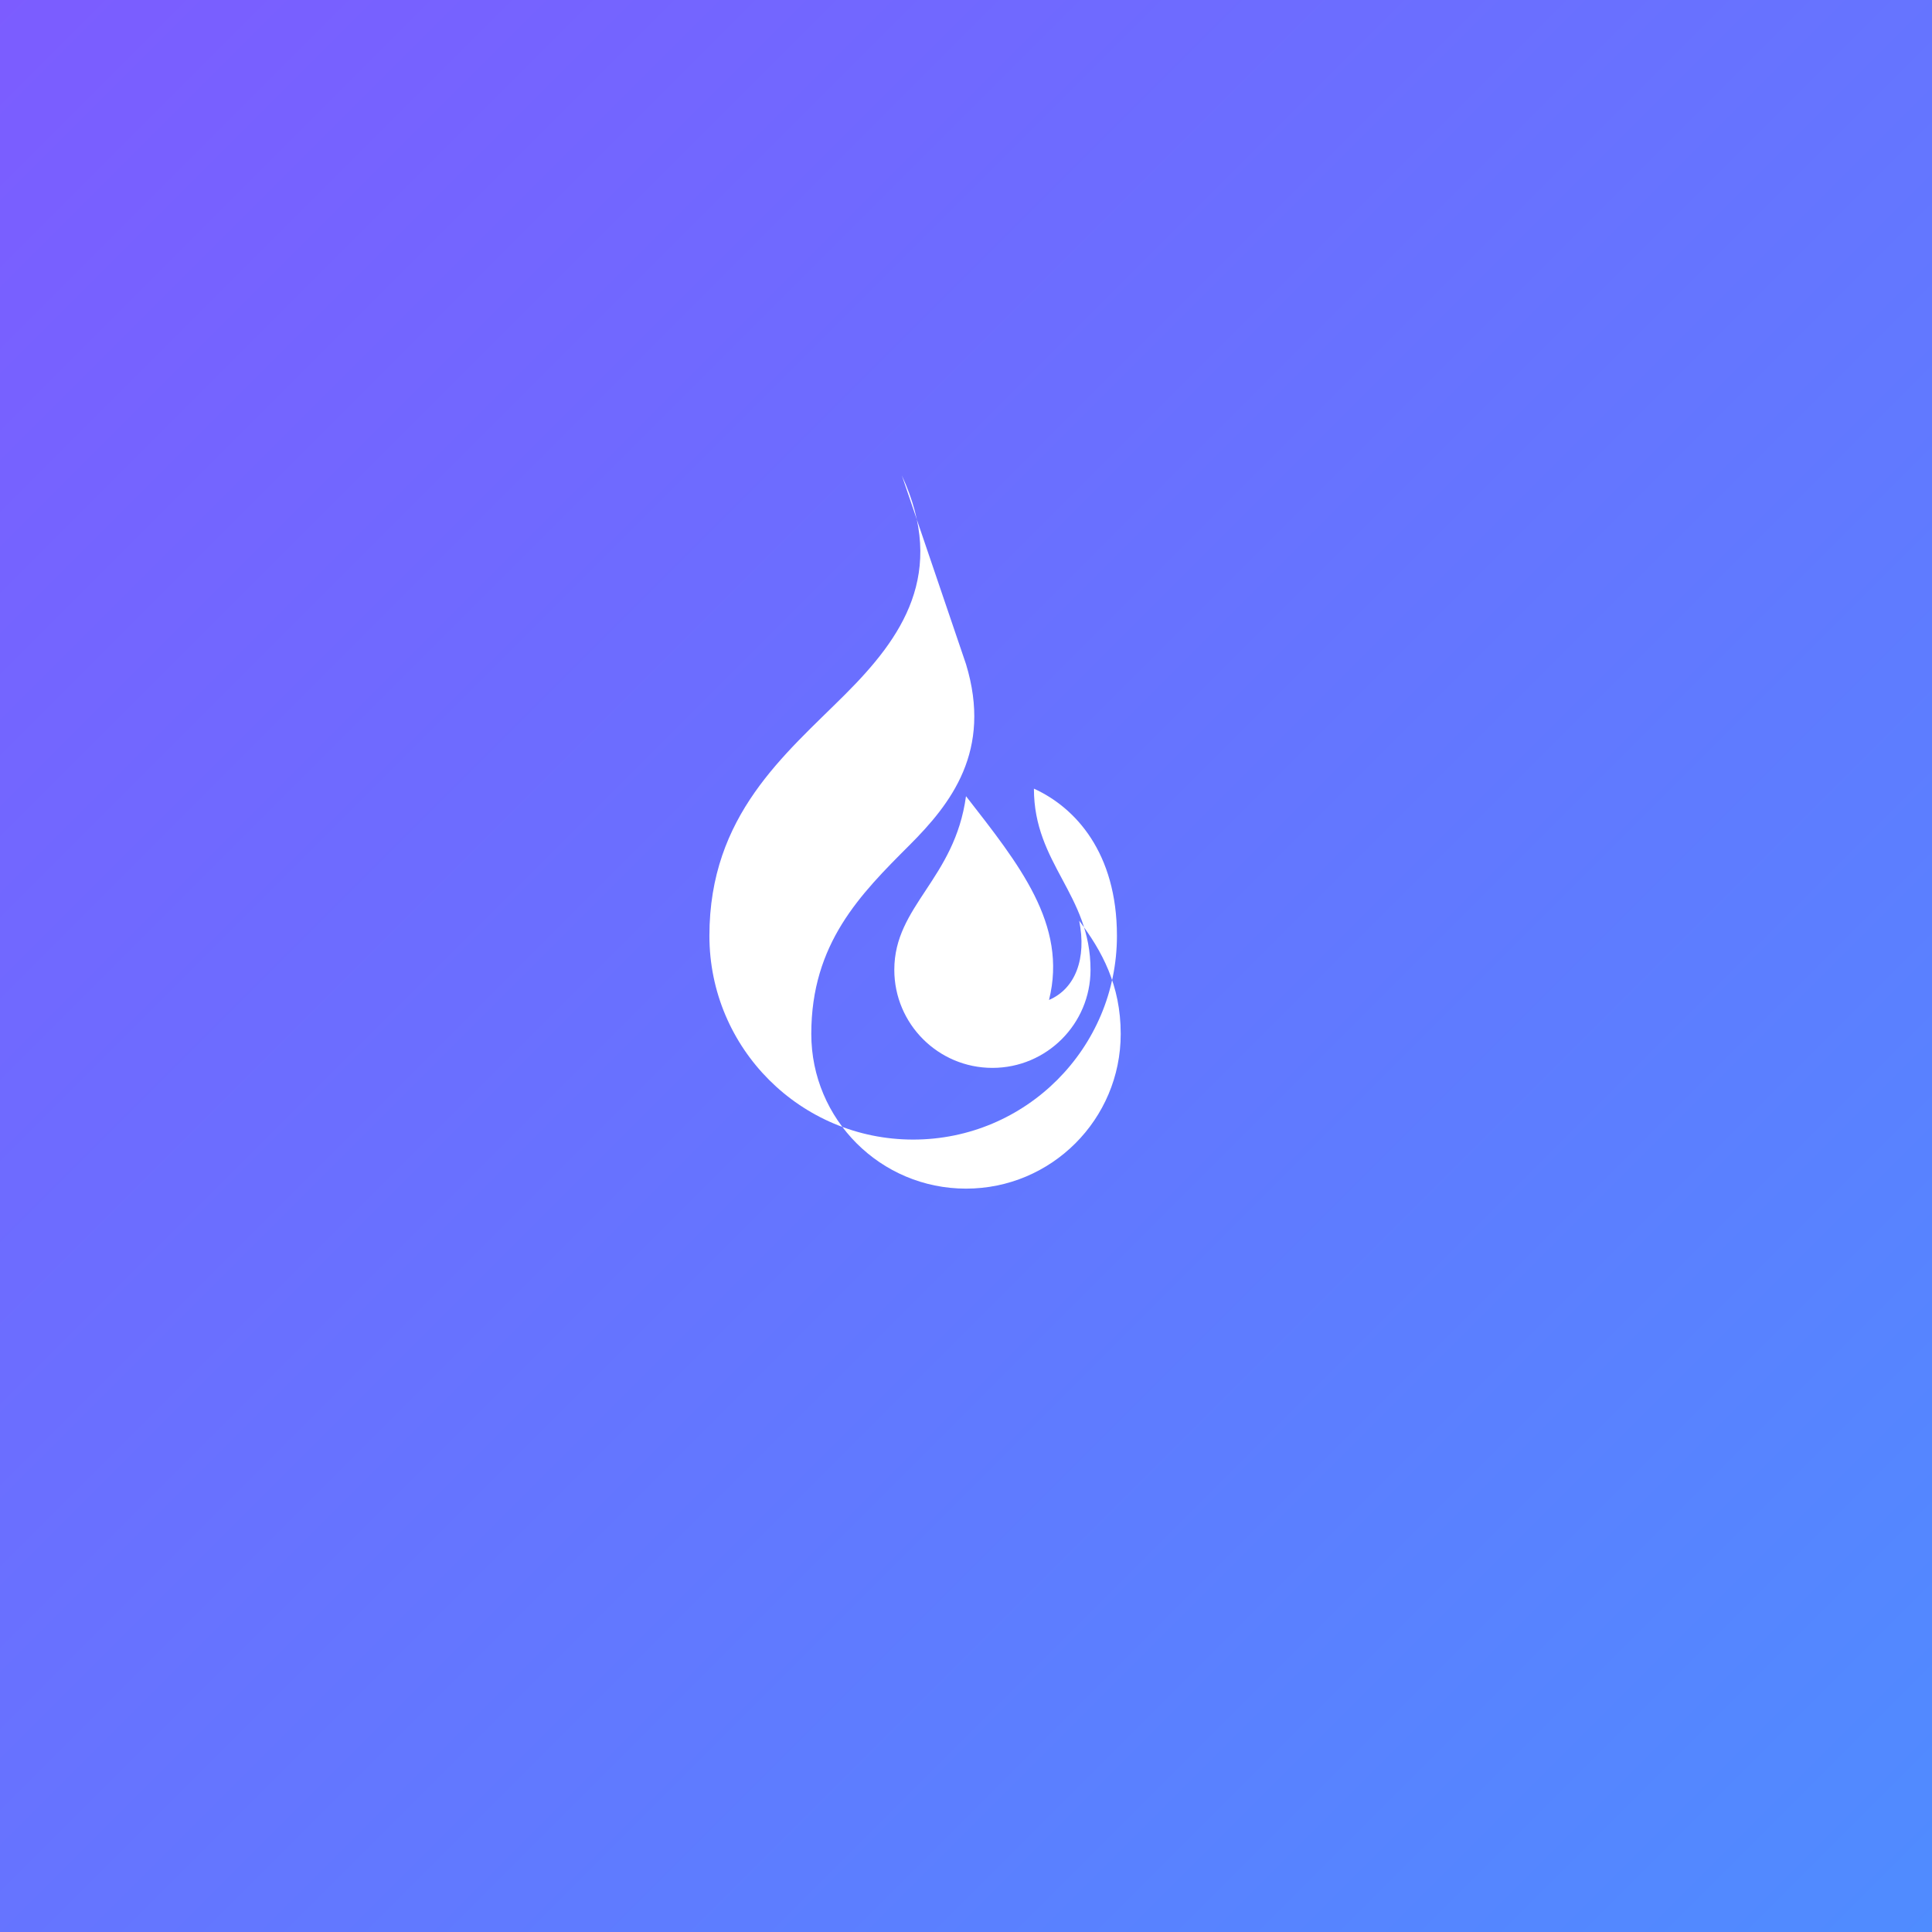
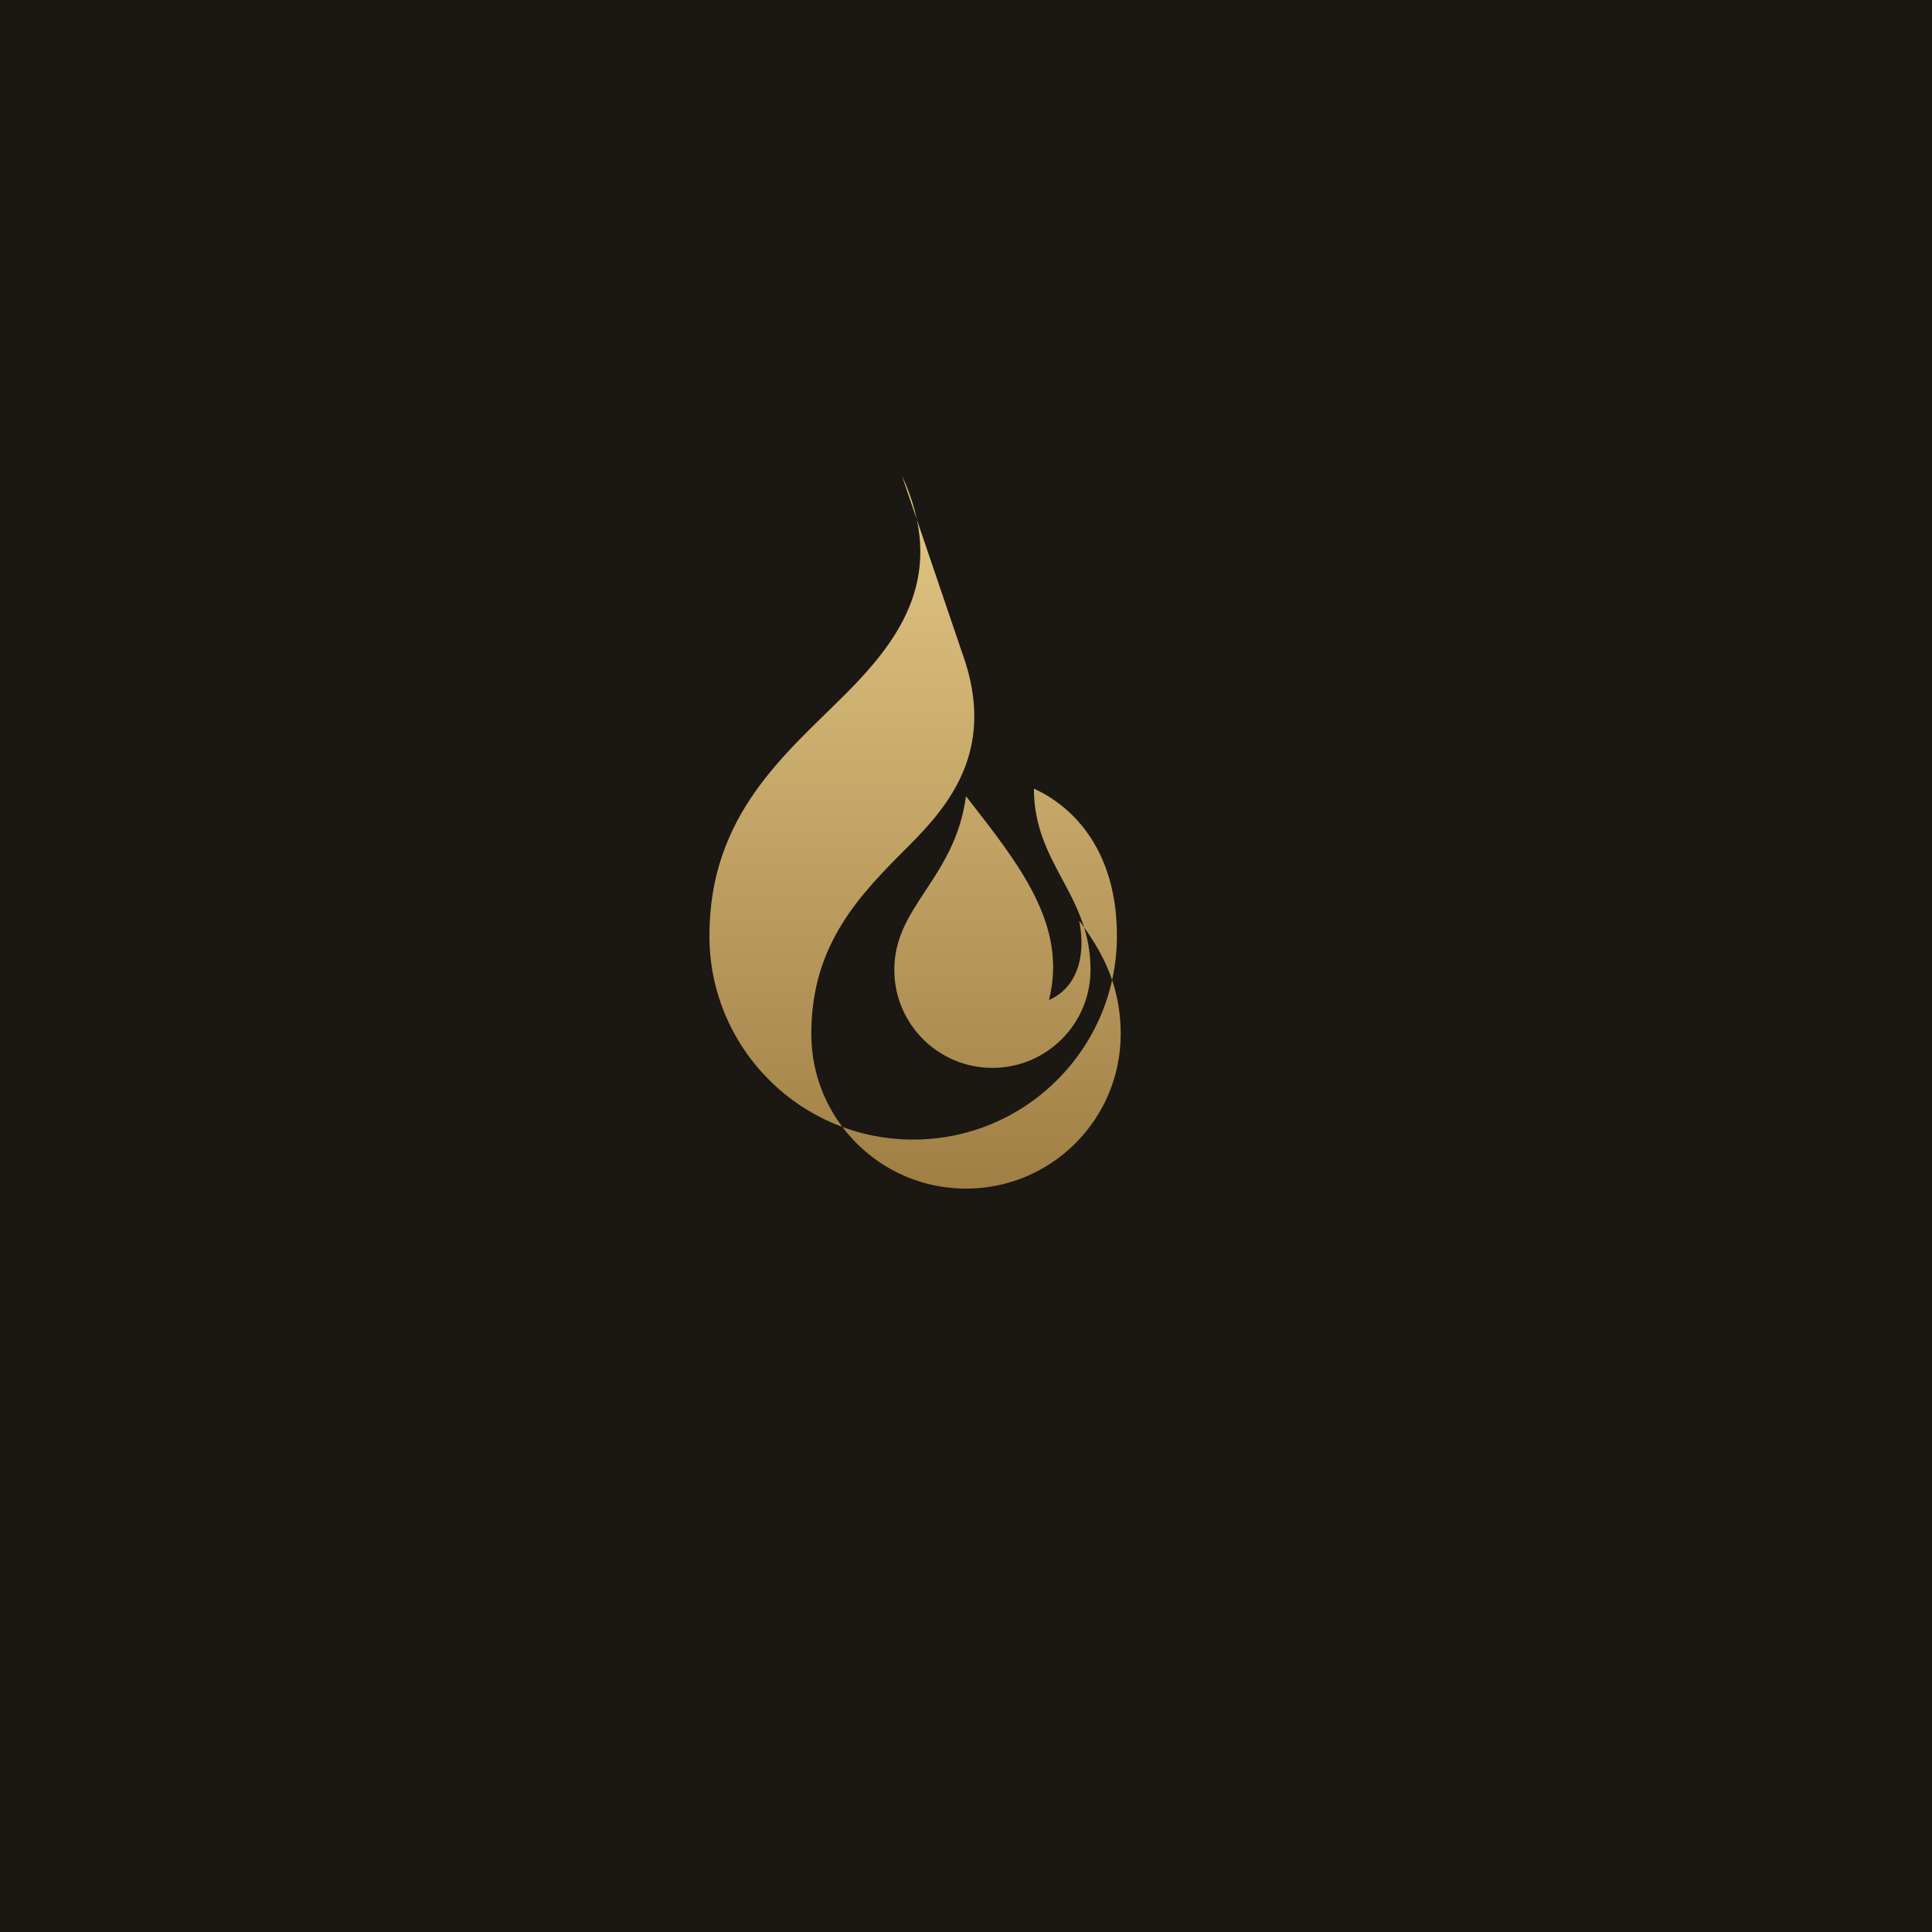
<svg xmlns="http://www.w3.org/2000/svg" viewBox="0 0 512 512">
  <defs>
-     <linearGradient id="g" x1="0" y1="0" x2="1" y2="1">
-       <stop offset="0" stop-color="#7c5cff" />
-       <stop offset="1" stop-color="#4f8cff" />
+     <linearGradient id="gold" x1="0" y1="0" x2="0" y2="1">
+       <stop offset="0" stop-color="#e4c886" />
+       <stop offset="1" stop-color="#a07f45" />
    </linearGradient>
  </defs>
-   <rect width="512" height="512" fill="url(#g)" />
+   <rect width="512" height="512" fill="#1b1712" />
  <g transform="translate(128 128) scale(0.5)">
-     <path d="M256 96c14 46-8 74-30 96-26 26-52 52-52 100a82 82 0 0 0 164 0c0-26-10-44-22-60 4 20-2 36-16 42 10-40-16-72-44-108-6 44-38 58-38 92a52 52 0 0 0 104 0c0-40-30-56-30-96 22 10 44 34 44 78a108 108 0 1 1-216 0c0-64 40-96 72-128 30-30 54-64 30-116z" fill="#fff" />
+     <path d="M256 96c14 46-8 74-30 96-26 26-52 52-52 100a82 82 0 0 0 164 0c0-26-10-44-22-60 4 20-2 36-16 42 10-40-16-72-44-108-6 44-38 58-38 92a52 52 0 0 0 104 0c0-40-30-56-30-96 22 10 44 34 44 78a108 108 0 1 1-216 0c0-64 40-96 72-128 30-30 54-64 30-116z" fill="url(#gold)" />
  </g>
</svg>
